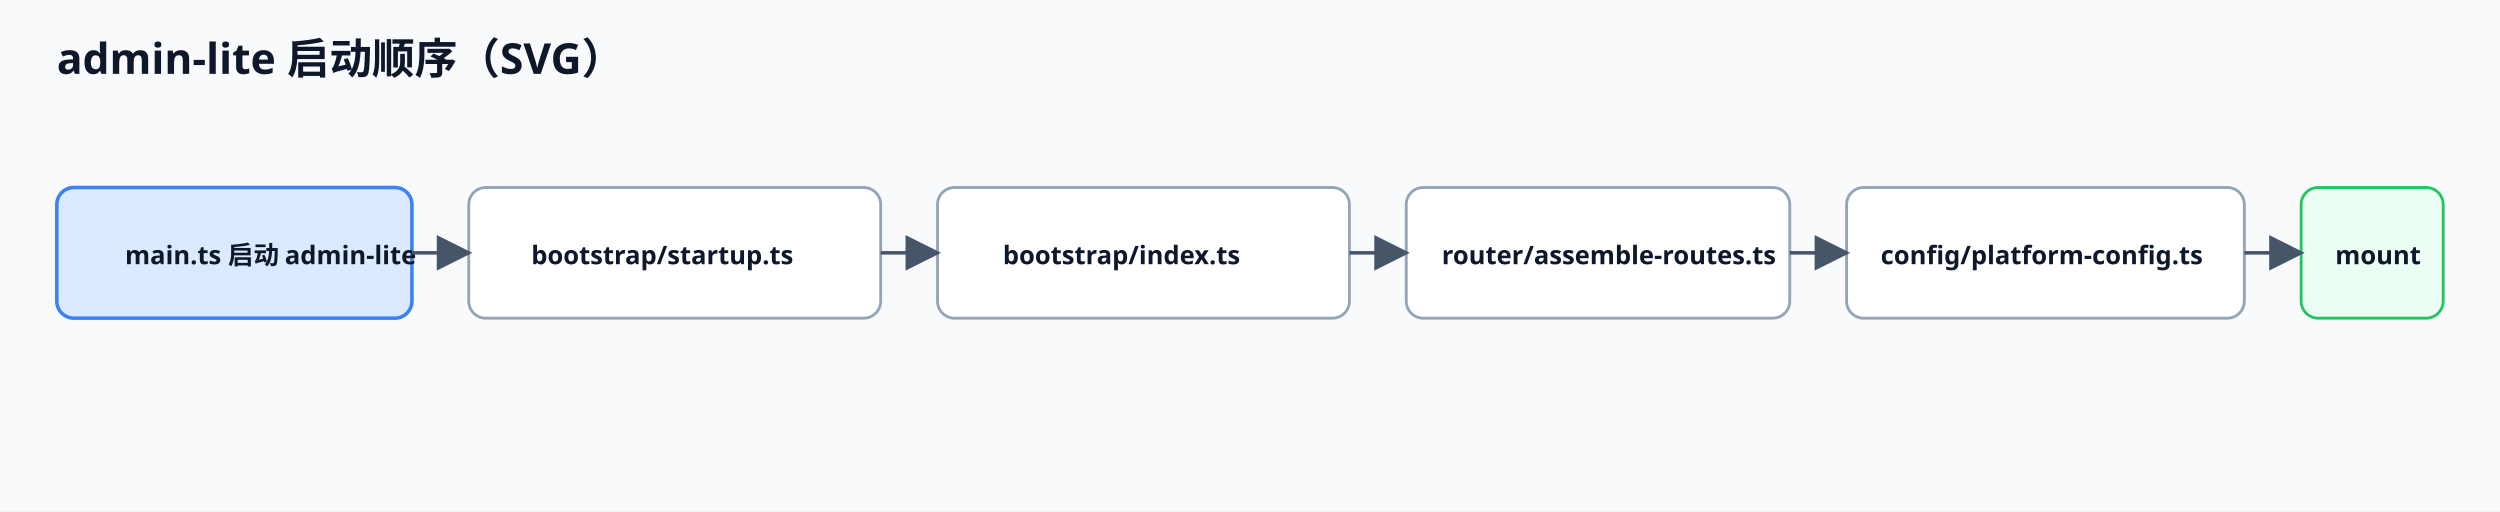
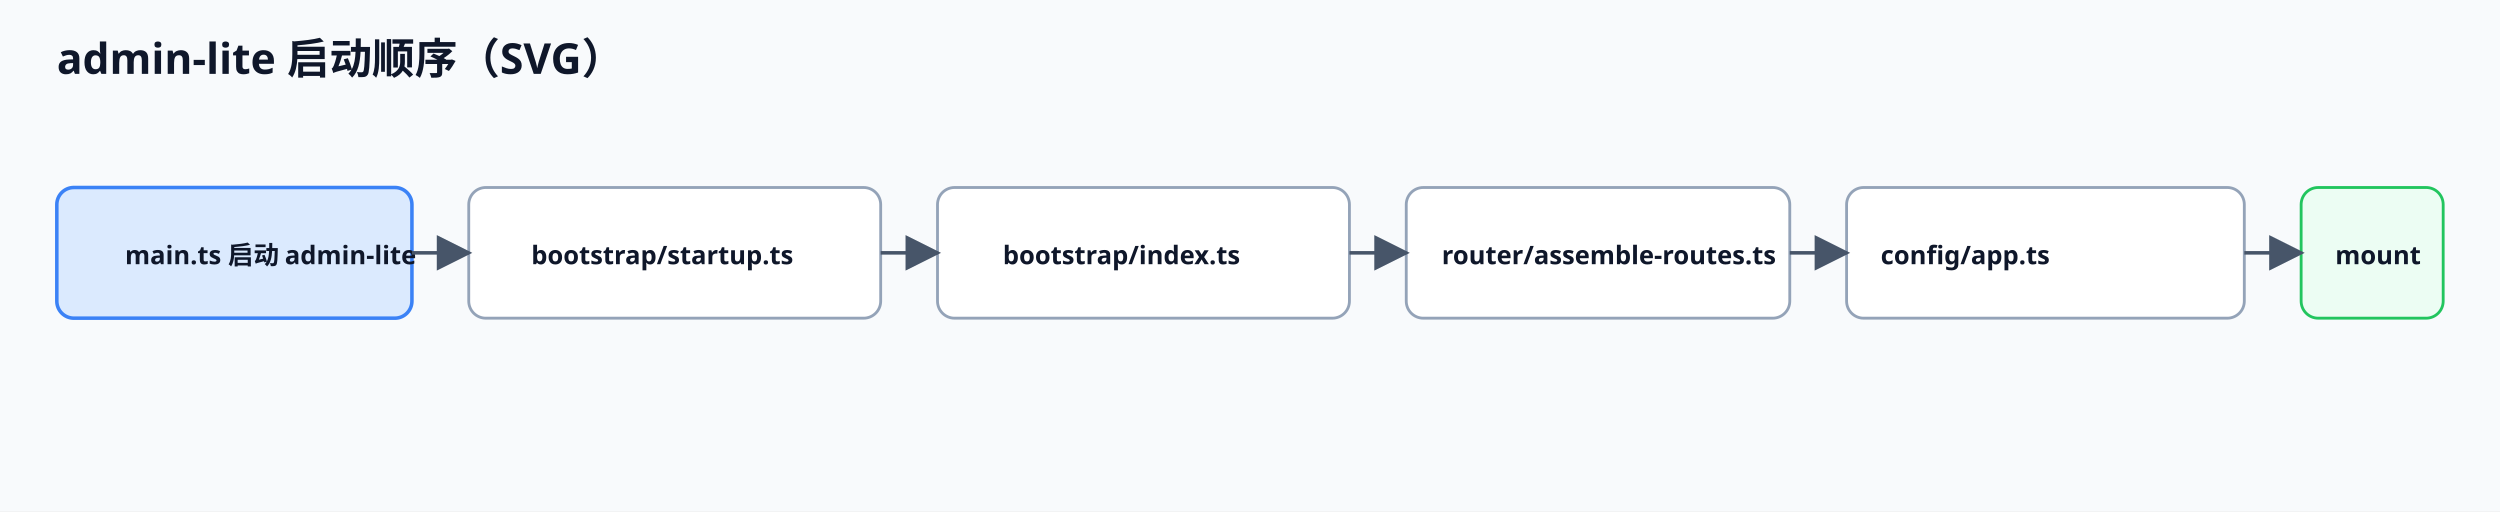
<svg xmlns="http://www.w3.org/2000/svg" viewBox="0 0 1760 360" role="img" aria-labelledby="title desc">
  <defs>
    <marker id="arrow" markerWidth="10" markerHeight="10" refX="9" refY="5" orient="auto" markerUnits="strokeWidth">
      <path d="M0,0 L10,5 L0,10 z" fill="#475569" />
    </marker>
    <style>
      .bg { fill: #f8fafc; }
      .node { fill: #ffffff; stroke: #94a3b8; stroke-width: 2; }
      .start { fill: #dbeafe; stroke: #3b82f6; stroke-width: 2.5; }
      .ok { fill: #ecfdf3; stroke: #22c55e; stroke-width: 2; }
      .title { font: 700 30px 'PingFang SC', 'Noto Sans SC', sans-serif; fill: #0f172a; }
      .text { font: 600 18px 'PingFang SC', 'Noto Sans SC', sans-serif; fill: #0f172a; }
      .line { stroke: #475569; stroke-width: 2.5; fill: none; marker-end: url(#arrow); }
    </style>
  </defs>
  <rect class="bg" x="0" y="0" width="1760" height="360" />
  <text class="title" x="40" y="52">admin-lite 启动顺序（SVG）</text>
  <rect class="start" x="40" y="132" width="250" height="92" rx="12" />
  <text class="text" x="88" y="186">main.ts 启动 admin-lite</text>
  <rect class="node" x="330" y="132" width="290" height="92" rx="12" />
  <text class="text" x="374" y="186">bootstrap/startup.ts</text>
  <rect class="node" x="660" y="132" width="290" height="92" rx="12" />
  <text class="text" x="706" y="186">bootstrap/index.ts</text>
  <rect class="node" x="990" y="132" width="270" height="92" rx="12" />
  <text class="text" x="1015" y="186">router/assemble-routes.ts</text>
  <rect class="node" x="1300" y="132" width="280" height="92" rx="12" />
-   <text class="text" x="1324" y="186">config/platform-config.ts</text>
+   <text class="text" x="1324" y="186">config/app.ts</text>
  <rect class="ok" x="1620" y="132" width="100" height="92" rx="12" />
  <text class="text" x="1644" y="186">mount</text>
  <path class="line" d="M290 178 L330 178" />
  <path class="line" d="M620 178 L660 178" />
  <path class="line" d="M950 178 L990 178" />
  <path class="line" d="M1260 178 L1300 178" />
  <path class="line" d="M1580 178 L1620 178" />
</svg>
